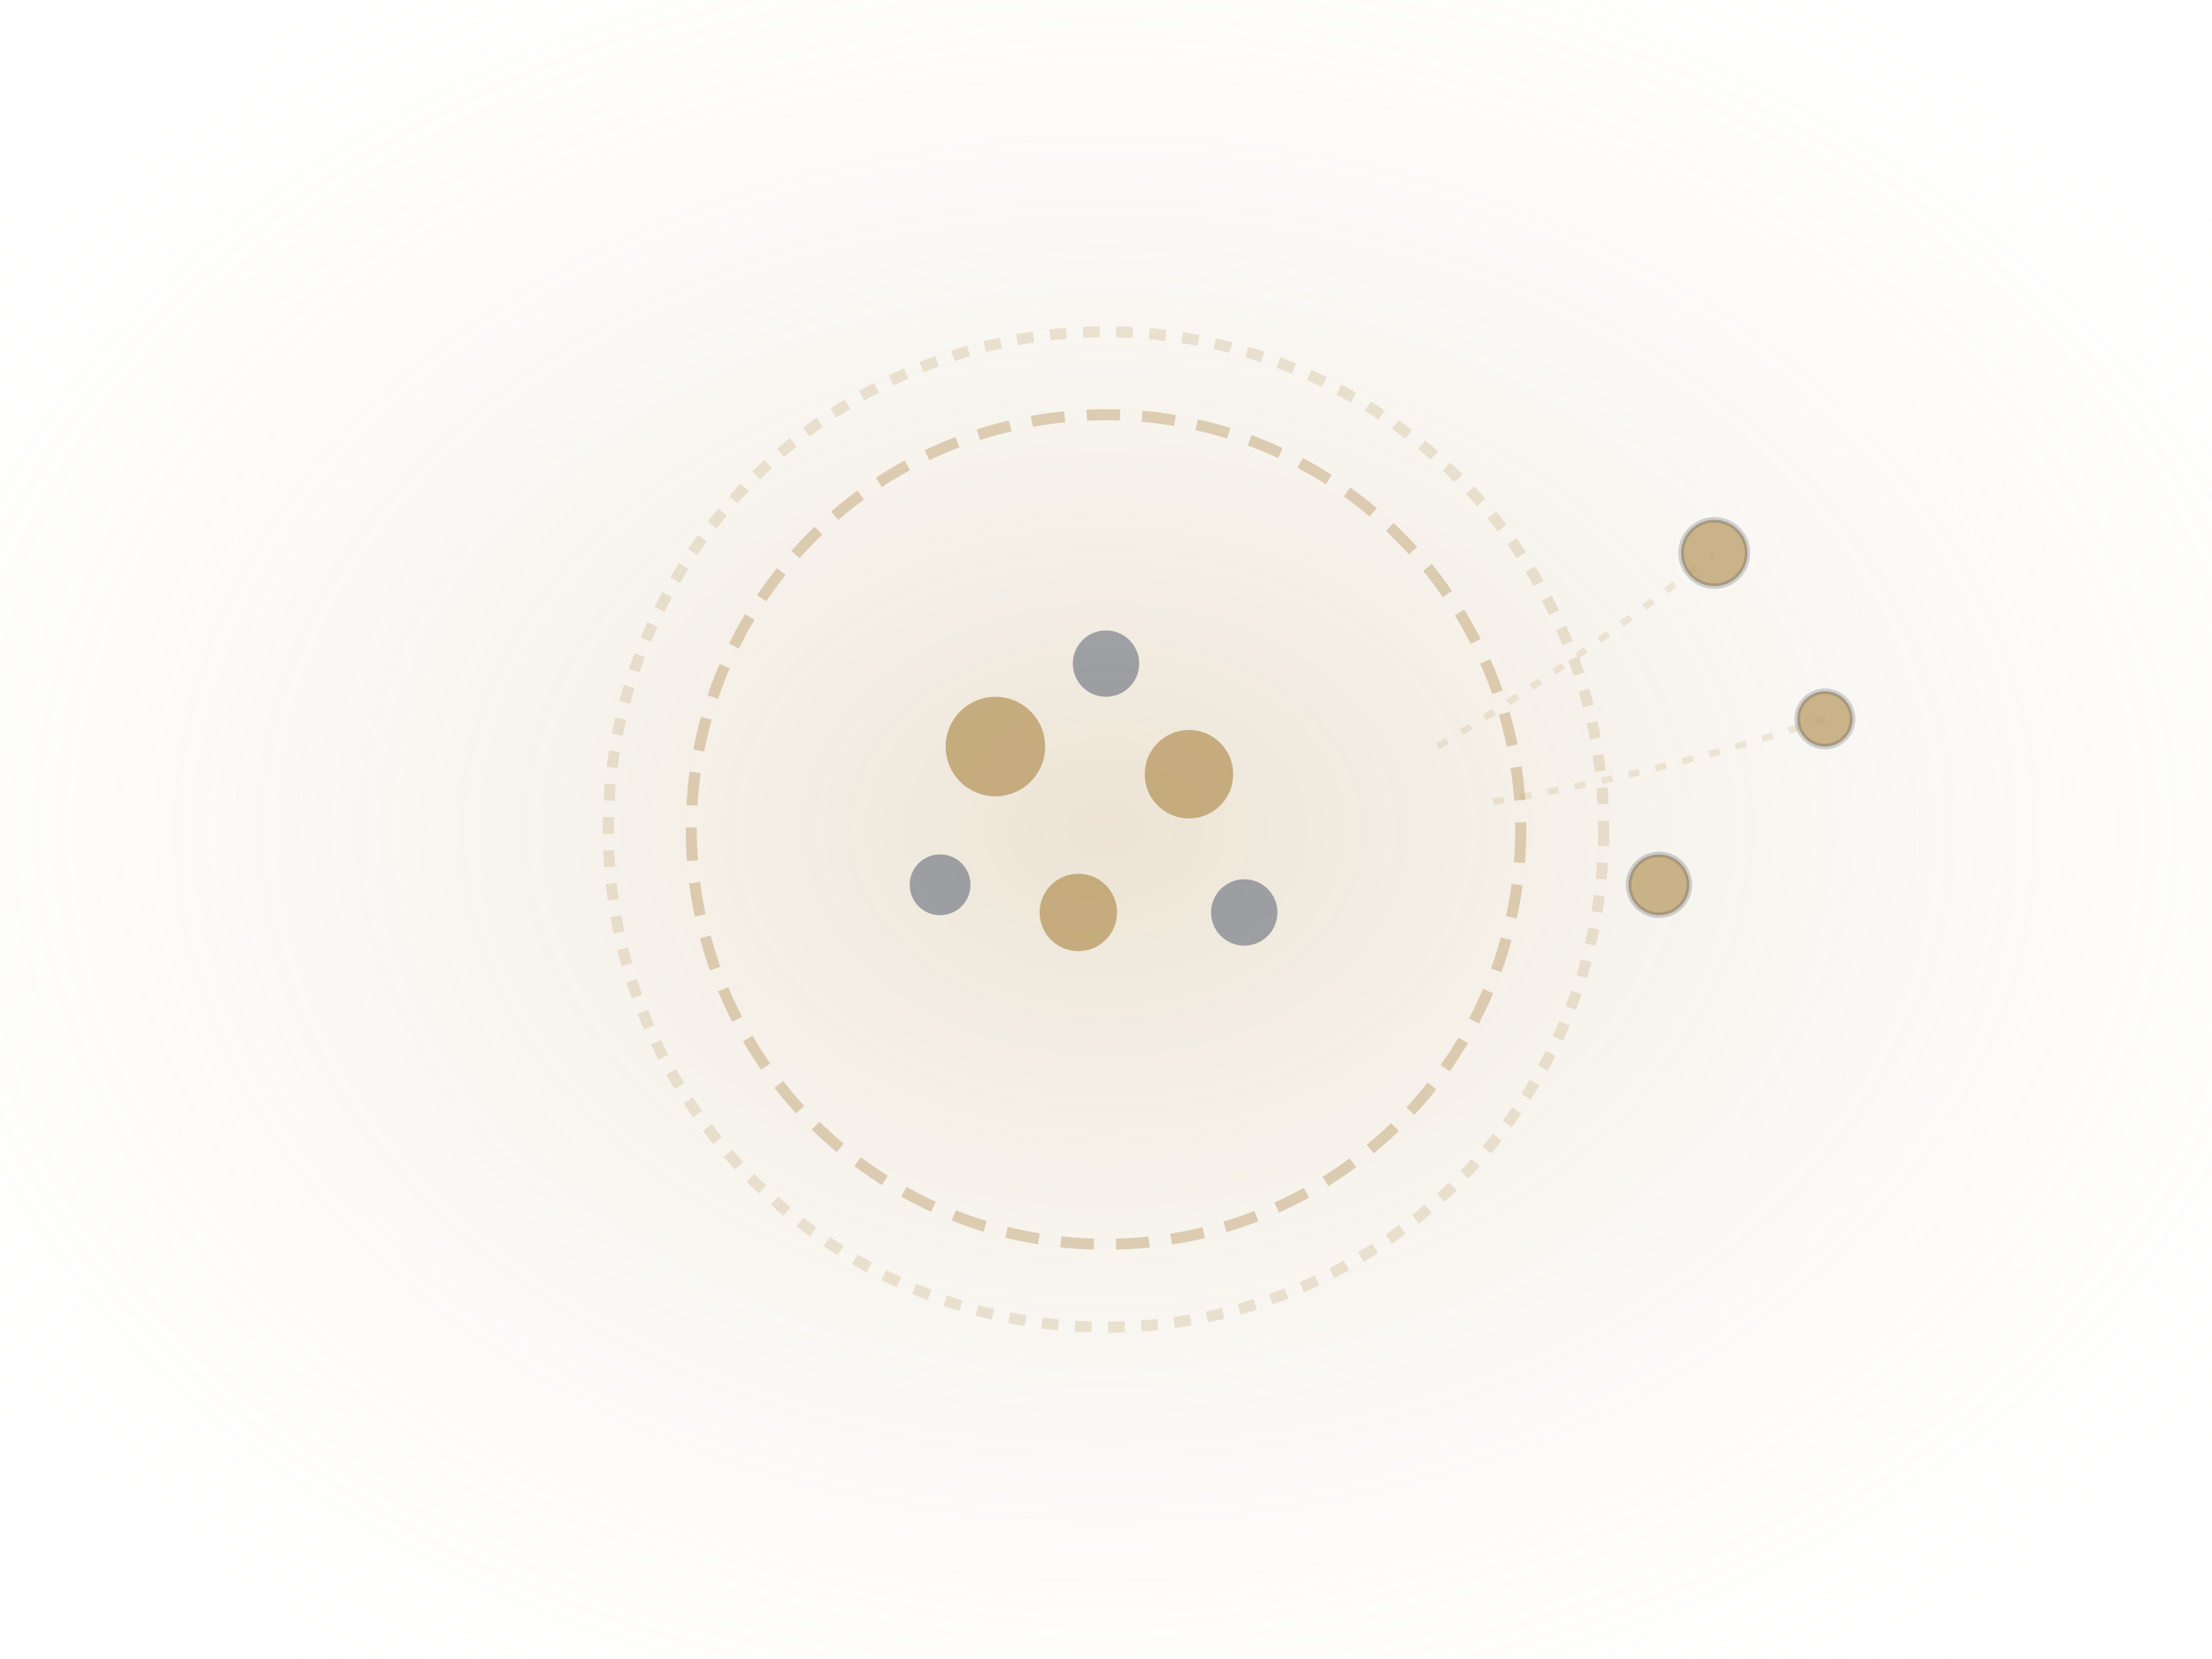
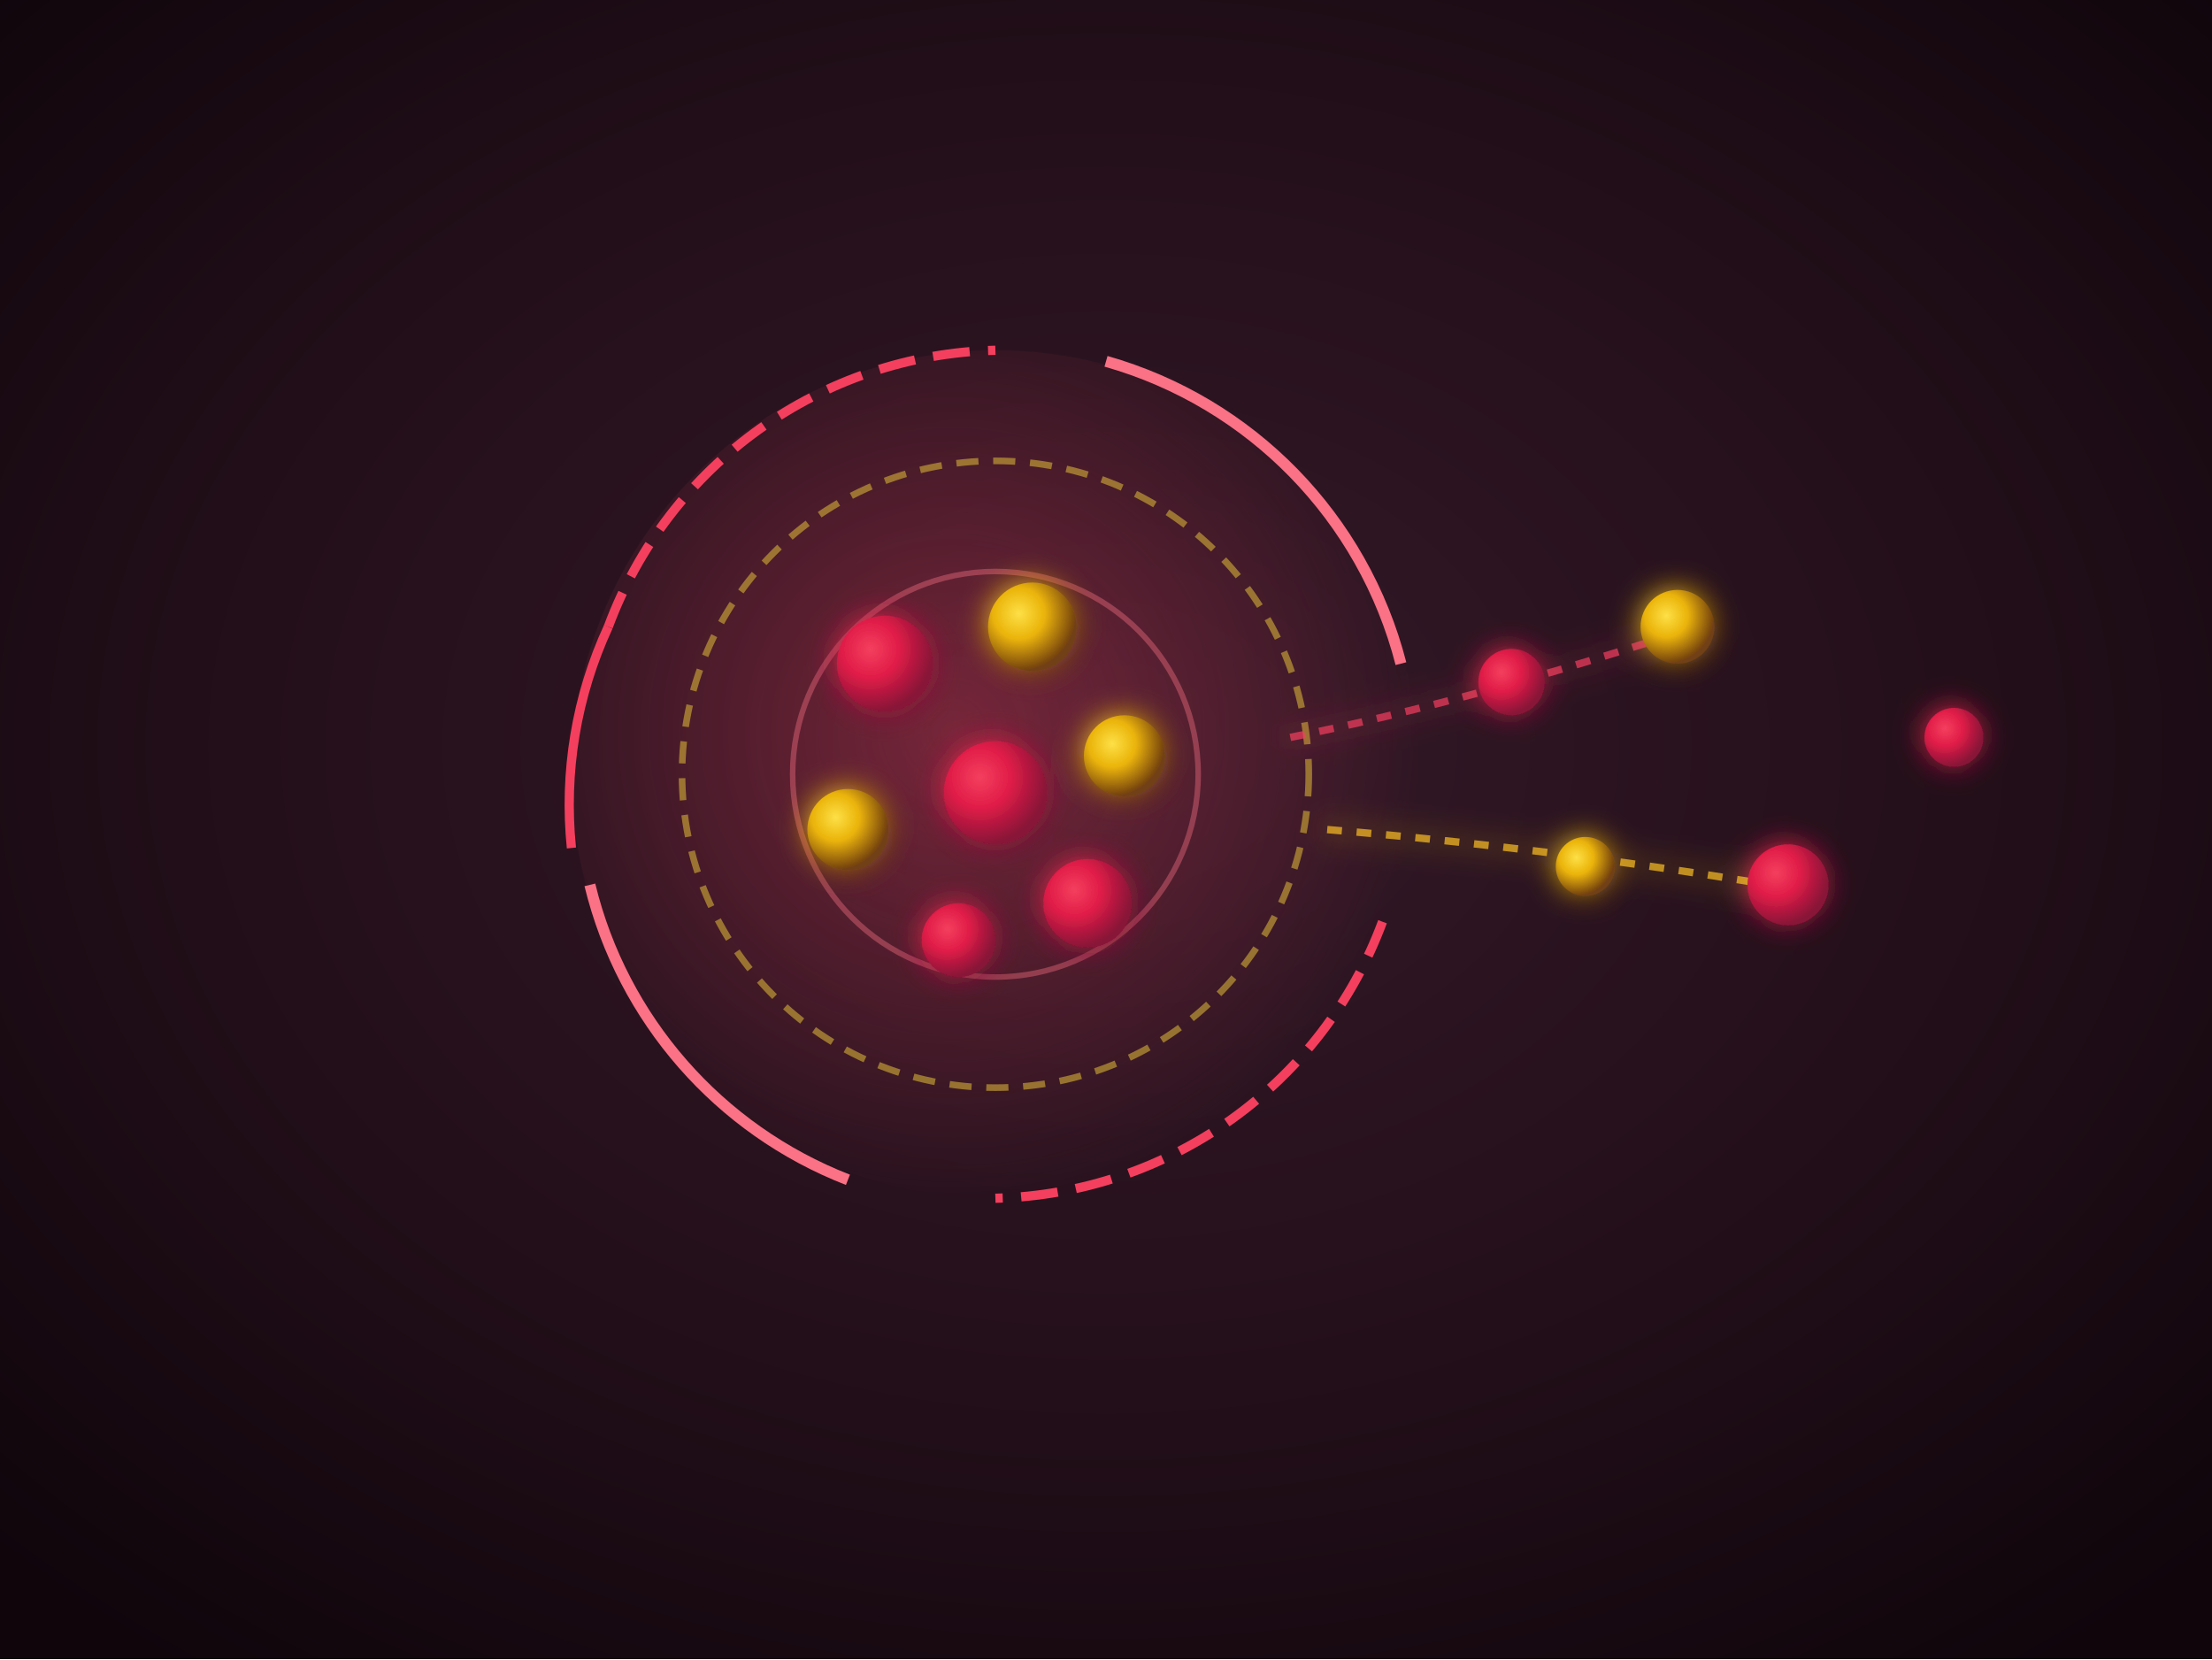
- <svg xmlns="http://www.w3.org/2000/svg" viewBox="0 0 400 300" width="100%" height="100%">
+ <svg xmlns="http://www.w3.org/2000/svg" viewBox="0 0 600 450" width="100%" height="100%">
  <defs>
-     <radialGradient id="therGlow" cx="50%" cy="50%" r="65%">
-       <stop offset="0%" stop-color="#ba9c66" stop-opacity="0.28" />
-       <stop offset="100%" stop-color="#f8f5ee" stop-opacity="0" />
+     <radialGradient id="bgGrad4" cx="50%" cy="45%" r="70%">
+       <stop offset="0%" stop-color="#361a29" />
+       <stop offset="60%" stop-color="#210e18" />
+       <stop offset="100%" stop-color="#0f050b" />
    </radialGradient>
+     <radialGradient id="drugSphere" cx="35%" cy="35%" r="65%">
+       <stop offset="0%" stop-color="#f43f5e" />
+       <stop offset="45%" stop-color="#e11d48" />
+       <stop offset="100%" stop-color="#881337" />
+     </radialGradient>
+     <radialGradient id="goldPayload" cx="35%" cy="35%" r="65%">
+       <stop offset="0%" stop-color="#fde047" />
+       <stop offset="45%" stop-color="#eab308" />
+       <stop offset="100%" stop-color="#713f12" />
+     </radialGradient>
+     <radialGradient id="vesicleGlow" cx="45%" cy="45%" r="55%">
+       <stop offset="0%" stop-color="#f43f5e" stop-opacity="0.35" />
+       <stop offset="100%" stop-color="#f43f5e" stop-opacity="0" />
+     </radialGradient>
+     <filter id="nanoGlow">
+       <feGaussianBlur stdDeviation="4" result="blur" />
+       <feMerge>
+         <feMergeNode in="blur" />
+         <feMergeNode in="SourceGraphic" />
+       </feMerge>
+     </filter>
  </defs>
-   <rect width="100%" height="100%" fill="none" />
-   <rect width="100%" height="100%" fill="url(#therGlow)" />
-   <g stroke="#ba9c66" stroke-width="2" stroke-opacity="0.45" fill="none">
-     <circle cx="200" cy="150" r="75" stroke-dasharray="6 4" />
-     <circle cx="200" cy="150" r="90" stroke-opacity="0.25" stroke-dasharray="3 3" />
+   <rect width="100%" height="100%" fill="url(#bgGrad4)" />
+   <circle cx="270" cy="210" r="115" fill="url(#vesicleGlow)" />
+   <g stroke="#f43f5e" stroke-width="2.5" fill="none">
+     <path d="M165,170 A115,115 0 0,1 270,95" stroke-dasharray="10 5" />
+     <path d="M300,98 A115,115 0 0,1 380,180" stroke-width="3" stroke="#fb7185" />
+     <path d="M375,250 A115,115 0 0,1 270,325" stroke-dasharray="10 5" />
+     <path d="M230,320 A115,115 0 0,1 160,240" stroke-width="3" stroke="#fb7185" />
+     <path d="M155,230 A115,115 0 0,1 165,170" stroke-width="2.5" />
+     <circle cx="270" cy="210" r="85" stroke="#d4af37" stroke-width="1.8" stroke-dasharray="6 4" stroke-opacity="0.6" />
+     <circle cx="270" cy="210" r="55" stroke="#fb7185" stroke-width="1.5" stroke-opacity="0.4" />
  </g>
-   <g fill="#222d47" fill-opacity="0.4">
-     <circle cx="180" cy="135" r="9" fill="#ba9c66" fill-opacity="0.8" />
-     <circle cx="215" cy="140" r="8" fill="#ba9c66" fill-opacity="0.8" />
-     <circle cx="195" cy="165" r="7" fill="#ba9c66" fill-opacity="0.8" />
-     <circle cx="200" cy="120" r="6" />
-     <circle cx="170" cy="160" r="5.5" />
-     <circle cx="225" cy="165" r="6" />
+   <g filter="url(#nanoGlow)">
+     <circle cx="240" cy="180" r="13" fill="url(#drugSphere)" />
+     <circle cx="280" cy="170" r="12" fill="url(#goldPayload)" />
+     <circle cx="230" cy="225" r="11" fill="url(#goldPayload)" />
+     <circle cx="270" cy="215" r="14" fill="url(#drugSphere)" />
+     <circle cx="305" cy="205" r="11" fill="url(#goldPayload)" />
+     <circle cx="260" cy="255" r="10" fill="url(#drugSphere)" />
+     <circle cx="295" cy="245" r="12" fill="url(#drugSphere)" />
  </g>
-   <g fill="#ba9c66" fill-opacity="0.75" stroke="#222d47" stroke-width="1" stroke-opacity="0.2">
-     <circle cx="310" cy="100" r="6" />
-     <circle cx="330" cy="130" r="5" />
-     <circle cx="300" cy="160" r="5.5" />
-     <path d="M260,135 Q285,120 310,100" stroke="#ba9c66" stroke-width="1.2" stroke-dasharray="2 3" fill="none" />
-     <path d="M270,145 Q300,140 330,130" stroke="#ba9c66" stroke-width="1.2" stroke-dasharray="2 3" fill="none" />
+   <g filter="url(#nanoGlow)">
+     <path d="M350,200 Q400,190 460,170" stroke="#f43f5e" stroke-width="2" stroke-dasharray="4 4" fill="none" stroke-opacity="0.7" />
+     <path d="M360,225 Q420,230 480,240" stroke="#fbbf24" stroke-width="2" stroke-dasharray="4 4" fill="none" stroke-opacity="0.7" />
+     <circle cx="410" cy="185" r="9" fill="url(#drugSphere)" />
+     <circle cx="455" cy="170" r="10" fill="url(#goldPayload)" />
+     <circle cx="430" cy="235" r="8" fill="url(#goldPayload)" />
+     <circle cx="485" cy="240" r="11" fill="url(#drugSphere)" />
+     <circle cx="530" cy="200" r="8" fill="url(#drugSphere)" />
  </g>
</svg>
